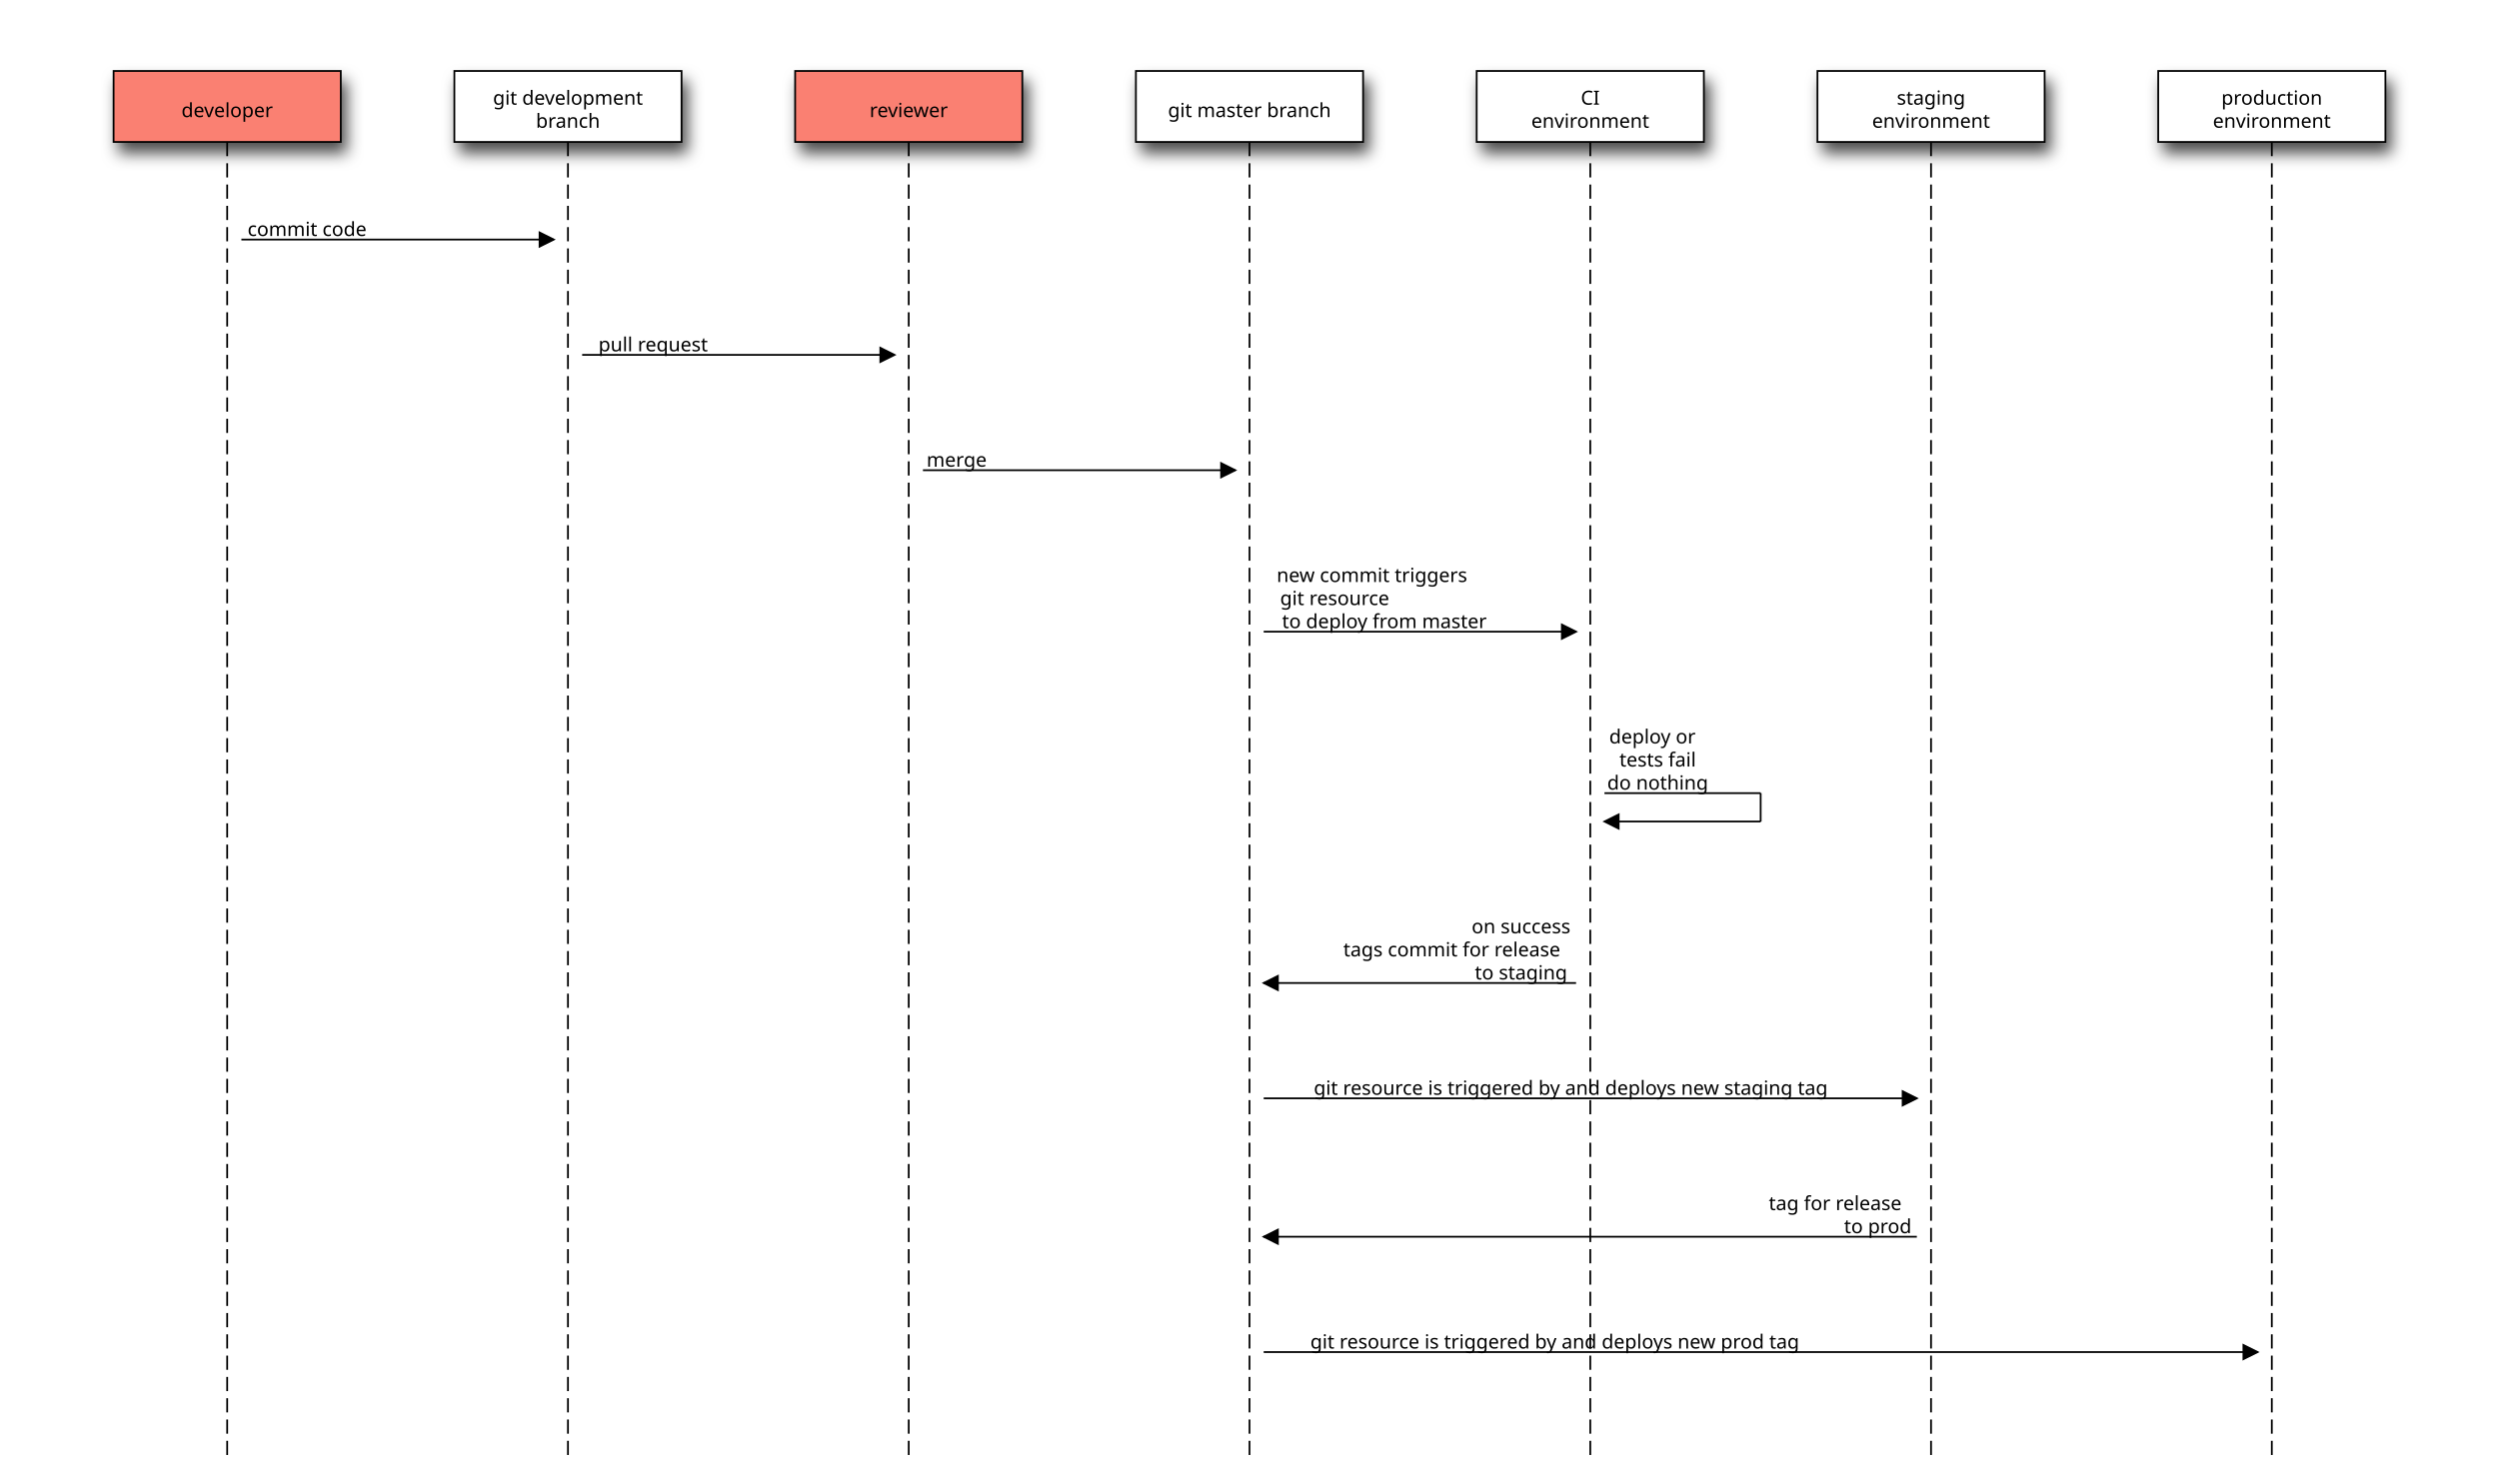
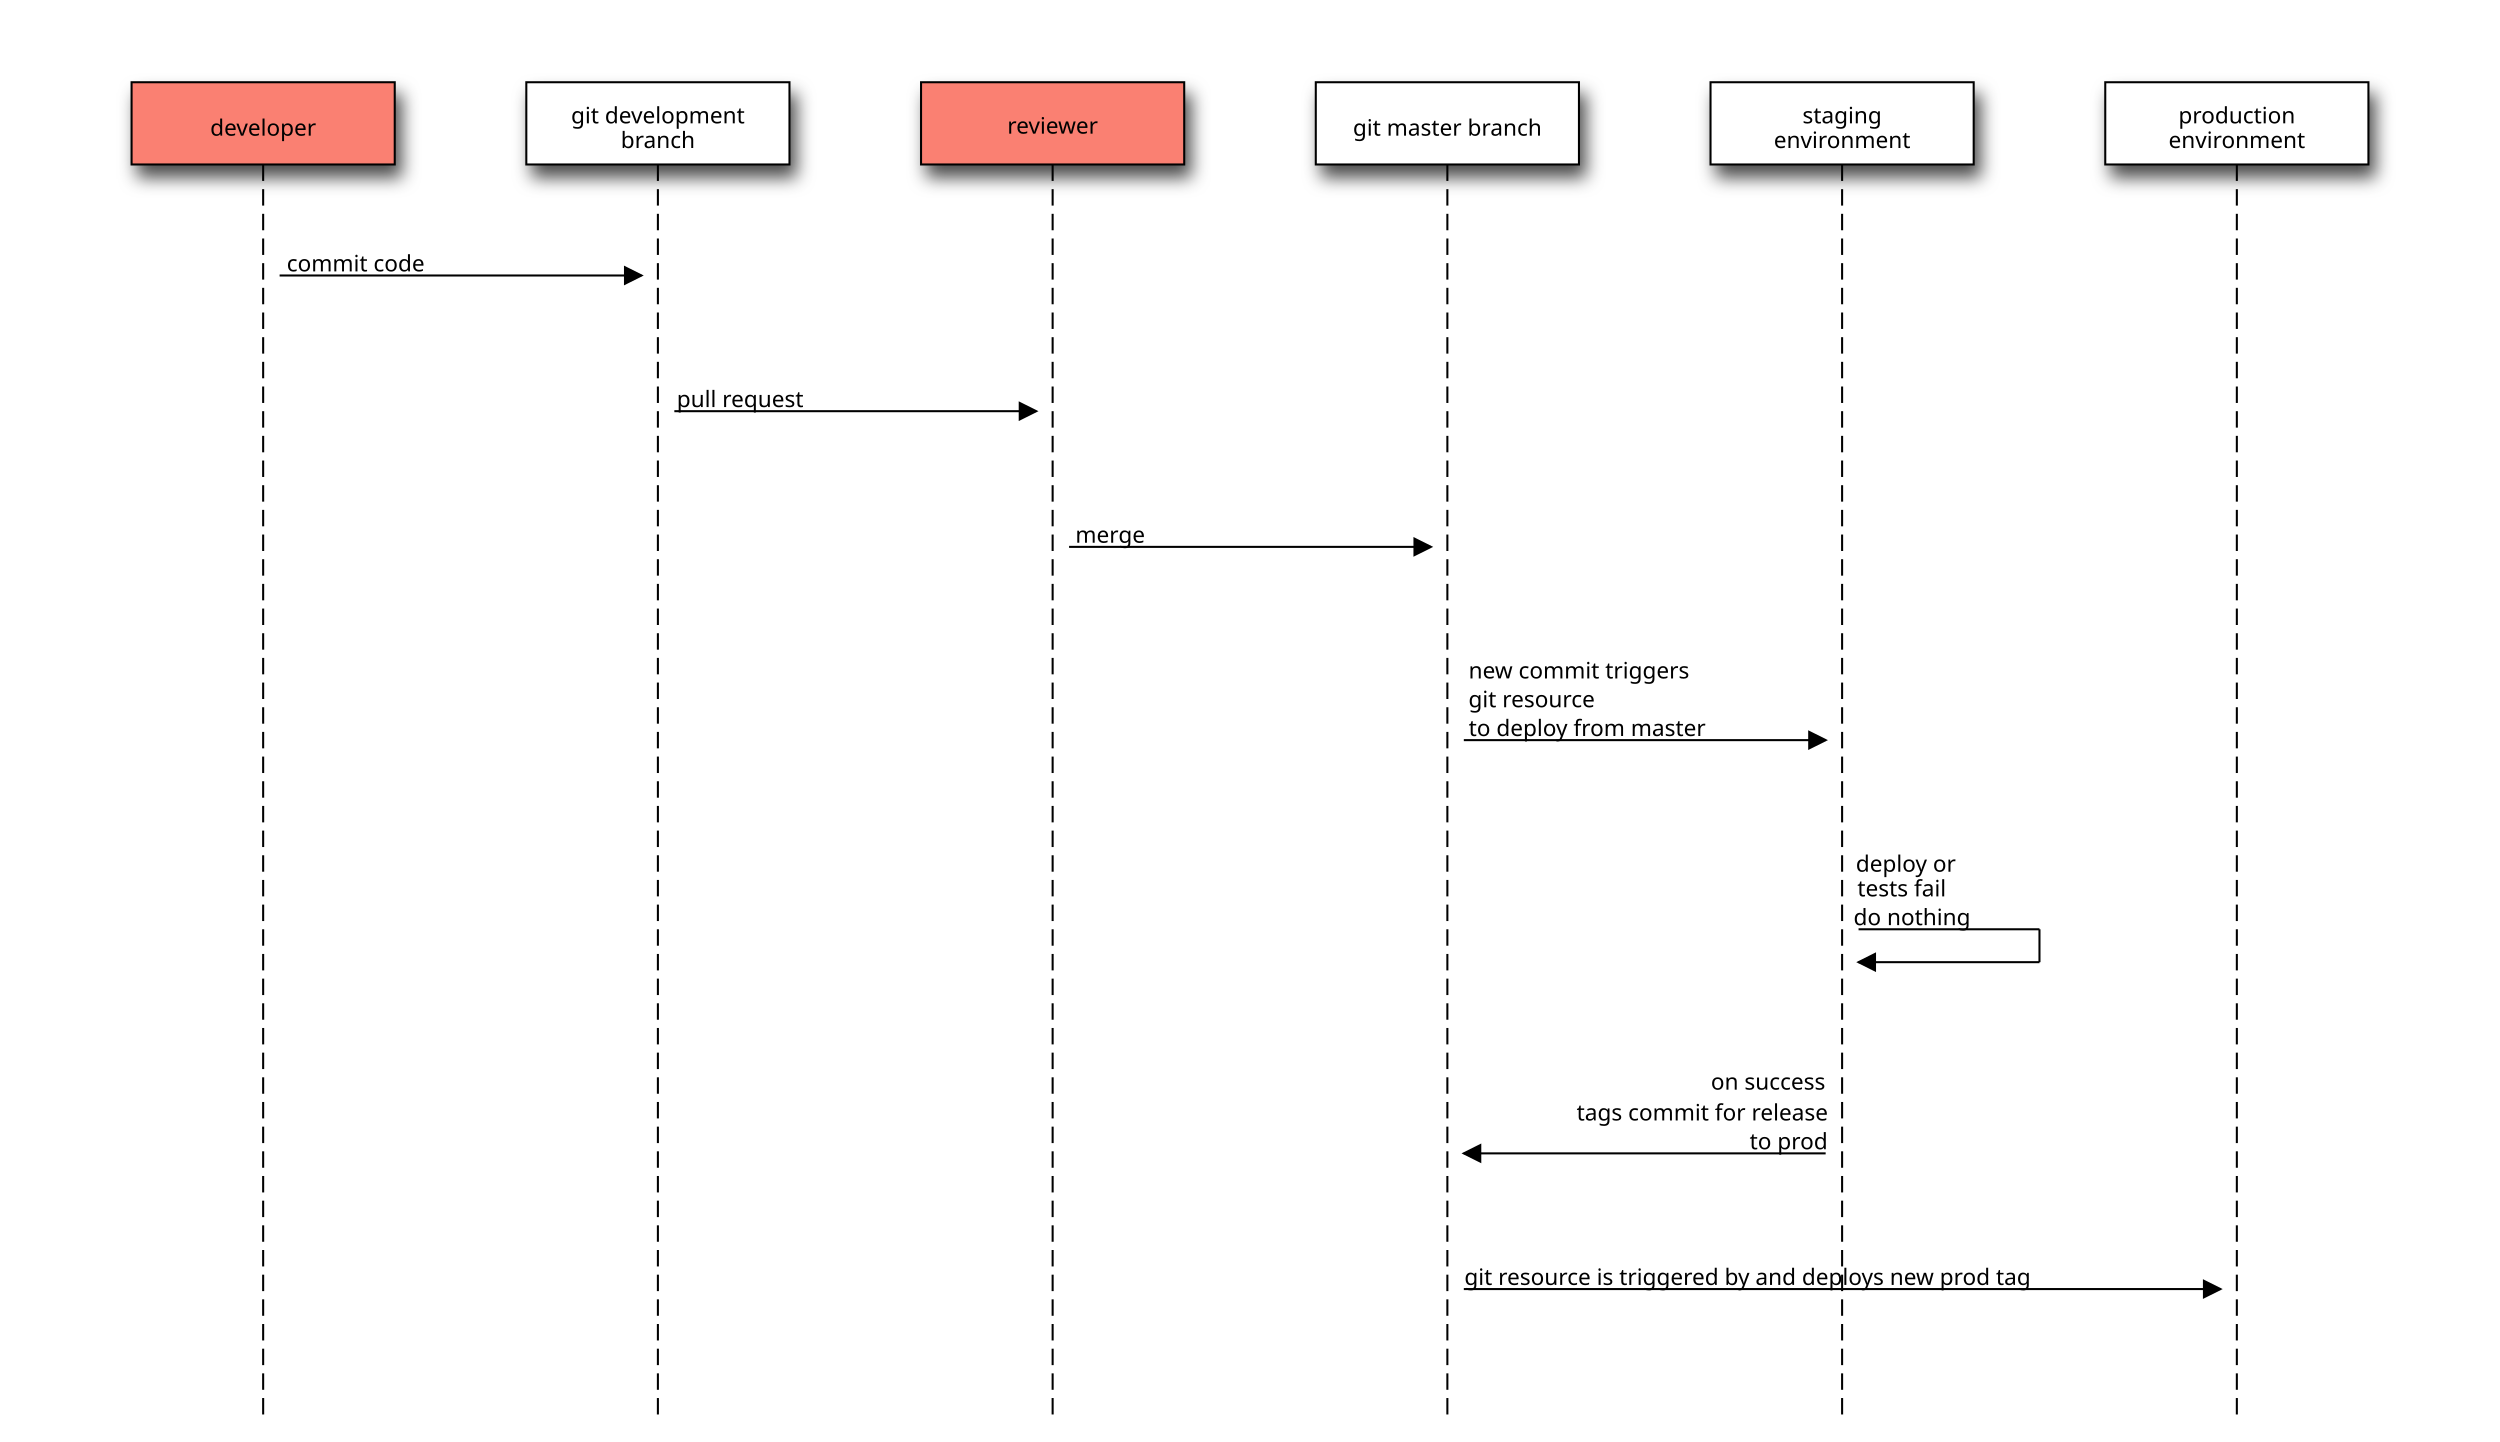
- <svg xmlns="http://www.w3.org/2000/svg" viewBox="0 0 1408 836">
+ <svg xmlns="http://www.w3.org/2000/svg" viewBox="0 0 1216 701">
  <defs id="defs_block">
    <filter height="1.504" id="filter_blur" width="1.157" x="-0.079" y="-0.252">
      <feGaussianBlur id="feGaussianBlur3780" stdDeviation="4.2" />
    </filter>
  </defs>
  <rect fill="rgb(0,0,0)" height="40" stroke="rgb(0,0,0)" style="filter:url(#filter_blur);opacity:0.7;fill-opacity:1" width="128" x="67" y="46" />
  <rect fill="rgb(0,0,0)" height="40" stroke="rgb(0,0,0)" style="filter:url(#filter_blur);opacity:0.7;fill-opacity:1" width="128" x="259" y="46" />
  <rect fill="rgb(0,0,0)" height="40" stroke="rgb(0,0,0)" style="filter:url(#filter_blur);opacity:0.7;fill-opacity:1" width="128" x="451" y="46" />
  <rect fill="rgb(0,0,0)" height="40" stroke="rgb(0,0,0)" style="filter:url(#filter_blur);opacity:0.7;fill-opacity:1" width="128" x="643" y="46" />
  <rect fill="rgb(0,0,0)" height="40" stroke="rgb(0,0,0)" style="filter:url(#filter_blur);opacity:0.7;fill-opacity:1" width="128" x="835" y="46" />
  <rect fill="rgb(0,0,0)" height="40" stroke="rgb(0,0,0)" style="filter:url(#filter_blur);opacity:0.7;fill-opacity:1" width="128" x="1027" y="46" />
-   <rect fill="rgb(0,0,0)" height="40" stroke="rgb(0,0,0)" style="filter:url(#filter_blur);opacity:0.7;fill-opacity:1" width="128" x="1219" y="46" />
-   <path d="M 128 80 L 128 824" fill="none" stroke="rgb(0,0,0)" stroke-dasharray="8 4" />
-   <path d="M 320 80 L 320 824" fill="none" stroke="rgb(0,0,0)" stroke-dasharray="8 4" />
-   <path d="M 512 80 L 512 824" fill="none" stroke="rgb(0,0,0)" stroke-dasharray="8 4" />
-   <path d="M 704 80 L 704 824" fill="none" stroke="rgb(0,0,0)" stroke-dasharray="8 4" />
-   <path d="M 896 80 L 896 824" fill="none" stroke="rgb(0,0,0)" stroke-dasharray="8 4" />
-   <path d="M 1088 80 L 1088 824" fill="none" stroke="rgb(0,0,0)" stroke-dasharray="8 4" />
-   <path d="M 1280 80 L 1280 824" fill="none" stroke="rgb(0,0,0)" stroke-dasharray="8 4" />
+   <path d="M 128 80 L 128 689" fill="none" stroke="rgb(0,0,0)" stroke-dasharray="8 4" />
+   <path d="M 320 80 L 320 689" fill="none" stroke="rgb(0,0,0)" stroke-dasharray="8 4" />
+   <path d="M 512 80 L 512 689" fill="none" stroke="rgb(0,0,0)" stroke-dasharray="8 4" />
+   <path d="M 704 80 L 704 689" fill="none" stroke="rgb(0,0,0)" stroke-dasharray="8 4" />
+   <path d="M 896 80 L 896 689" fill="none" stroke="rgb(0,0,0)" stroke-dasharray="8 4" />
+   <path d="M 1088 80 L 1088 689" fill="none" stroke="rgb(0,0,0)" stroke-dasharray="8 4" />
  <rect fill="rgb(250,128,114)" height="40" stroke="rgb(0,0,0)" width="128" x="64" y="40" />
-   <text fill="rgb(0,0,0)" font-family="sans-serif" font-size="11" font-style="normal" font-weight="normal" text-anchor="middle" textLength="55" x="128" y="66">developer</text>
+   <text fill="rgb(0,0,0)" font-family="sans-serif" font-size="11" font-style="normal" font-weight="normal" text-anchor="middle" textLength="48" x="128" y="66">developer</text>
  <rect fill="rgb(255,255,255)" height="40" stroke="rgb(0,0,0)" width="128" x="256" y="40" />
-   <text fill="rgb(0,0,0)" font-family="sans-serif" font-size="11" font-style="normal" font-weight="normal" text-anchor="middle" textLength="91" x="320" y="59">git development</text>
-   <text fill="rgb(0,0,0)" font-family="sans-serif" font-size="11" font-style="normal" font-weight="normal" text-anchor="middle" textLength="37" x="320" y="72">branch</text>
+   <text fill="rgb(0,0,0)" font-family="sans-serif" font-size="11" font-style="normal" font-weight="normal" text-anchor="middle" textLength="80" x="320" y="60">git development</text>
+   <text fill="rgb(0,0,0)" font-family="sans-serif" font-size="11" font-style="normal" font-weight="normal" text-anchor="middle" textLength="34" x="320" y="72">branch</text>
  <rect fill="rgb(250,128,114)" height="40" stroke="rgb(0,0,0)" width="128" x="448" y="40" />
-   <text fill="rgb(0,0,0)" font-family="sans-serif" font-size="11" font-style="normal" font-weight="normal" text-anchor="middle" textLength="49" x="512" y="66">reviewer</text>
+   <text fill="rgb(0,0,0)" font-family="sans-serif" font-size="11" font-style="normal" font-weight="normal" text-anchor="middle" textLength="43" x="512" y="65">reviewer</text>
  <rect fill="rgb(255,255,255)" height="40" stroke="rgb(0,0,0)" width="128" x="640" y="40" />
-   <text fill="rgb(0,0,0)" font-family="sans-serif" font-size="11" font-style="normal" font-weight="normal" text-anchor="middle" textLength="103" x="704" y="66">git master branch</text>
+   <text fill="rgb(0,0,0)" font-family="sans-serif" font-size="11" font-style="normal" font-weight="normal" text-anchor="middle" textLength="89" x="704" y="66">git master branch</text>
  <rect fill="rgb(255,255,255)" height="40" stroke="rgb(0,0,0)" width="128" x="832" y="40" />
-   <text fill="rgb(0,0,0)" font-family="sans-serif" font-size="11" font-style="normal" font-weight="normal" text-anchor="middle" textLength="13" x="896" y="59">CI</text>
-   <text fill="rgb(0,0,0)" font-family="sans-serif" font-size="11" font-style="normal" font-weight="normal" text-anchor="middle" textLength="67" x="896" y="72">environment</text>
+   <text fill="rgb(0,0,0)" font-family="sans-serif" font-size="11" font-style="normal" font-weight="normal" text-anchor="middle" textLength="35" x="896" y="60">staging</text>
+   <text fill="rgb(0,0,0)" font-family="sans-serif" font-size="11" font-style="normal" font-weight="normal" text-anchor="middle" textLength="62" x="896" y="72">environment</text>
  <rect fill="rgb(255,255,255)" height="40" stroke="rgb(0,0,0)" width="128" x="1024" y="40" />
-   <text fill="rgb(0,0,0)" font-family="sans-serif" font-size="11" font-style="normal" font-weight="normal" text-anchor="middle" textLength="43" x="1088" y="59">staging</text>
-   <text fill="rgb(0,0,0)" font-family="sans-serif" font-size="11" font-style="normal" font-weight="normal" text-anchor="middle" textLength="67" x="1088" y="72">environment</text>
-   <rect fill="rgb(255,255,255)" height="40" stroke="rgb(0,0,0)" width="128" x="1216" y="40" />
-   <text fill="rgb(0,0,0)" font-family="sans-serif" font-size="11" font-style="normal" font-weight="normal" text-anchor="middle" textLength="61" x="1280" y="59">production</text>
-   <text fill="rgb(0,0,0)" font-family="sans-serif" font-size="11" font-style="normal" font-weight="normal" text-anchor="middle" textLength="67" x="1280" y="72">environment</text>
-   <path d="M 136 135 L 312 135" fill="none" stroke="rgb(0,0,0)" />
-   <polygon fill="rgb(0,0,0)" points="304,131 312,135 304,139" stroke="rgb(0,0,0)" />
+   <text fill="rgb(0,0,0)" font-family="sans-serif" font-size="11" font-style="normal" font-weight="normal" text-anchor="middle" textLength="52" x="1088" y="60">production</text>
+   <text fill="rgb(0,0,0)" font-family="sans-serif" font-size="11" font-style="normal" font-weight="normal" text-anchor="middle" textLength="62" x="1088" y="72">environment</text>
+   <path d="M 136 134 L 312 134" fill="none" stroke="rgb(0,0,0)" />
+   <polygon fill="rgb(0,0,0)" points="304,130 312,134 304,138" stroke="rgb(0,0,0)" />
  <path d="M 328 200 L 504 200" fill="none" stroke="rgb(0,0,0)" />
  <polygon fill="rgb(0,0,0)" points="496,196 504,200 496,204" stroke="rgb(0,0,0)" />
-   <path d="M 520 265 L 696 265" fill="none" stroke="rgb(0,0,0)" />
-   <polygon fill="rgb(0,0,0)" points="688,261 696,265 688,269" stroke="rgb(0,0,0)" />
-   <path d="M 712 356 L 888 356" fill="none" stroke="rgb(0,0,0)" />
-   <polygon fill="rgb(0,0,0)" points="880,352 888,356 880,360" stroke="rgb(0,0,0)" />
-   <path d="M 904 447 L 992 447" fill="none" stroke="rgb(0,0,0)" />
-   <path d="M 992 447 L 992 463" fill="none" stroke="rgb(0,0,0)" />
-   <path d="M 992 463 L 904 463" fill="none" stroke="rgb(0,0,0)" />
-   <polygon fill="rgb(0,0,0)" points="912,459 904,463 912,467" stroke="rgb(0,0,0)" />
-   <path d="M 712 554 L 888 554" fill="none" stroke="rgb(0,0,0)" />
-   <polygon fill="rgb(0,0,0)" points="720,550 712,554 720,558" stroke="rgb(0,0,0)" />
-   <path d="M 712 619 L 1080 619" fill="none" stroke="rgb(0,0,0)" />
-   <polygon fill="rgb(0,0,0)" points="1072,615 1080,619 1072,623" stroke="rgb(0,0,0)" />
-   <path d="M 712 697 L 1080 697" fill="none" stroke="rgb(0,0,0)" />
-   <polygon fill="rgb(0,0,0)" points="720,693 712,697 720,701" stroke="rgb(0,0,0)" />
-   <path d="M 712 762 L 1272 762" fill="none" stroke="rgb(0,0,0)" />
-   <polygon fill="rgb(0,0,0)" points="1264,758 1272,762 1264,766" stroke="rgb(0,0,0)" />
-   <text fill="rgb(0,0,0)" font-family="sans-serif" font-size="11" font-style="normal" font-weight="normal" text-anchor="middle" textLength="67" x="173" y="133">commit code</text>
-   <text fill="rgb(0,0,0)" font-family="sans-serif" font-size="11" font-style="normal" font-weight="normal" text-anchor="middle" textLength="73" x="368" y="198">pull request</text>
-   <text fill="rgb(0,0,0)" font-family="sans-serif" font-size="11" font-style="normal" font-weight="normal" text-anchor="middle" textLength="31" x="539" y="263">merge</text>
-   <text fill="rgb(0,0,0)" font-family="sans-serif" font-size="11" font-style="normal" font-weight="normal" text-anchor="middle" textLength="115" x="773" y="328">new commit triggers</text>
-   <text fill="rgb(0,0,0)" font-family="sans-serif" font-size="11" font-style="normal" font-weight="normal" text-anchor="middle" textLength="73" x="752" y="341">git resource</text>
-   <text fill="rgb(0,0,0)" font-family="sans-serif" font-size="11" font-style="normal" font-weight="normal" text-anchor="middle" textLength="128" x="780" y="354">to deploy from master</text>
-   <text fill="rgb(0,0,0)" font-family="sans-serif" font-size="11" font-style="normal" font-weight="normal" text-anchor="middle" textLength="55" x="931" y="419">deploy or</text>
-   <text fill="rgb(0,0,0)" font-family="sans-serif" font-size="11" font-style="normal" font-weight="normal" text-anchor="middle" textLength="61" x="934" y="432">tests fail</text>
-   <text fill="rgb(0,0,0)" font-family="sans-serif" font-size="11" font-style="normal" font-weight="normal" text-anchor="middle" textLength="61" x="934" y="445">do nothing</text>
-   <text fill="rgb(0,0,0)" font-family="sans-serif" font-size="11" font-style="normal" font-weight="normal" text-anchor="middle" textLength="61" x="857" y="526">on success</text>
-   <text fill="rgb(0,0,0)" font-family="sans-serif" font-size="11" font-style="normal" font-weight="normal" text-anchor="middle" textLength="140" x="818" y="539">tags commit for release</text>
-   <text fill="rgb(0,0,0)" font-family="sans-serif" font-size="11" font-style="normal" font-weight="normal" text-anchor="middle" textLength="61" x="857" y="552">to staging</text>
-   <text fill="rgb(0,0,0)" font-family="sans-serif" font-size="11" font-style="normal" font-weight="normal" text-anchor="middle" textLength="339" x="885" y="617">git resource is triggered by and deploys new staging tag</text>
-   <text fill="rgb(0,0,0)" font-family="sans-serif" font-size="11" font-style="normal" font-weight="normal" text-anchor="middle" textLength="91" x="1034" y="682">tag for release</text>
-   <text fill="rgb(0,0,0)" font-family="sans-serif" font-size="11" font-style="normal" font-weight="normal" text-anchor="middle" textLength="43" x="1058" y="695">to prod</text>
-   <text fill="rgb(0,0,0)" font-family="sans-serif" font-size="11" font-style="normal" font-weight="normal" text-anchor="middle" textLength="321" x="876" y="760">git resource is triggered by and deploys new prod tag</text>
+   <path d="M 520 266 L 696 266" fill="none" stroke="rgb(0,0,0)" />
+   <polygon fill="rgb(0,0,0)" points="688,262 696,266 688,270" stroke="rgb(0,0,0)" />
+   <path d="M 712 360 L 888 360" fill="none" stroke="rgb(0,0,0)" />
+   <polygon fill="rgb(0,0,0)" points="880,356 888,360 880,364" stroke="rgb(0,0,0)" />
+   <path d="M 904 452 L 992 452" fill="none" stroke="rgb(0,0,0)" />
+   <path d="M 992 452 L 992 468" fill="none" stroke="rgb(0,0,0)" />
+   <path d="M 992 468 L 904 468" fill="none" stroke="rgb(0,0,0)" />
+   <polygon fill="rgb(0,0,0)" points="912,464 904,468 912,472" stroke="rgb(0,0,0)" />
+   <path d="M 712 561 L 888 561" fill="none" stroke="rgb(0,0,0)" />
+   <polygon fill="rgb(0,0,0)" points="720,557 712,561 720,565" stroke="rgb(0,0,0)" />
+   <path d="M 712 627 L 1080 627" fill="none" stroke="rgb(0,0,0)" />
+   <polygon fill="rgb(0,0,0)" points="1072,623 1080,627 1072,631" stroke="rgb(0,0,0)" />
+   <text fill="rgb(0,0,0)" font-family="sans-serif" font-size="11" font-style="normal" font-weight="normal" text-anchor="middle" textLength="66" x="173" y="132">commit code</text>
+   <text fill="rgb(0,0,0)" font-family="sans-serif" font-size="11" font-style="normal" font-weight="normal" text-anchor="middle" textLength="57" x="360" y="198">pull request</text>
+   <text fill="rgb(0,0,0)" font-family="sans-serif" font-size="11" font-style="normal" font-weight="normal" text-anchor="middle" textLength="32" x="540" y="264">merge</text>
+   <text fill="rgb(0,0,0)" font-family="sans-serif" font-size="11" font-style="normal" font-weight="normal" text-anchor="middle" textLength="105" x="768" y="330">new commit triggers</text>
+   <text fill="rgb(0,0,0)" font-family="sans-serif" font-size="11" font-style="normal" font-weight="normal" text-anchor="middle" textLength="59" x="745" y="344">git resource</text>
+   <text fill="rgb(0,0,0)" font-family="sans-serif" font-size="11" font-style="normal" font-weight="normal" text-anchor="middle" textLength="113" x="772" y="358">to deploy from master</text>
+   <text fill="rgb(0,0,0)" font-family="sans-serif" font-size="11" font-style="normal" font-weight="normal" text-anchor="middle" textLength="46" x="927" y="424">deploy or</text>
+   <text fill="rgb(0,0,0)" font-family="sans-serif" font-size="11" font-style="normal" font-weight="normal" text-anchor="middle" textLength="42" x="925" y="436">tests fail</text>
+   <text fill="rgb(0,0,0)" font-family="sans-serif" font-size="11" font-style="normal" font-weight="normal" text-anchor="middle" textLength="52" x="930" y="450">do nothing</text>
+   <text fill="rgb(0,0,0)" font-family="sans-serif" font-size="11" font-style="normal" font-weight="normal" text-anchor="middle" textLength="56" x="860" y="530">on success</text>
+   <text fill="rgb(0,0,0)" font-family="sans-serif" font-size="11" font-style="normal" font-weight="normal" text-anchor="middle" textLength="120" x="828" y="545">tags commit for release</text>
+   <text fill="rgb(0,0,0)" font-family="sans-serif" font-size="11" font-style="normal" font-weight="normal" text-anchor="middle" textLength="36" x="870" y="559">to prod</text>
+   <text fill="rgb(0,0,0)" font-family="sans-serif" font-size="11" font-style="normal" font-weight="normal" text-anchor="middle" textLength="268" x="850" y="625">git resource is triggered by and deploys new prod tag</text>
</svg>
